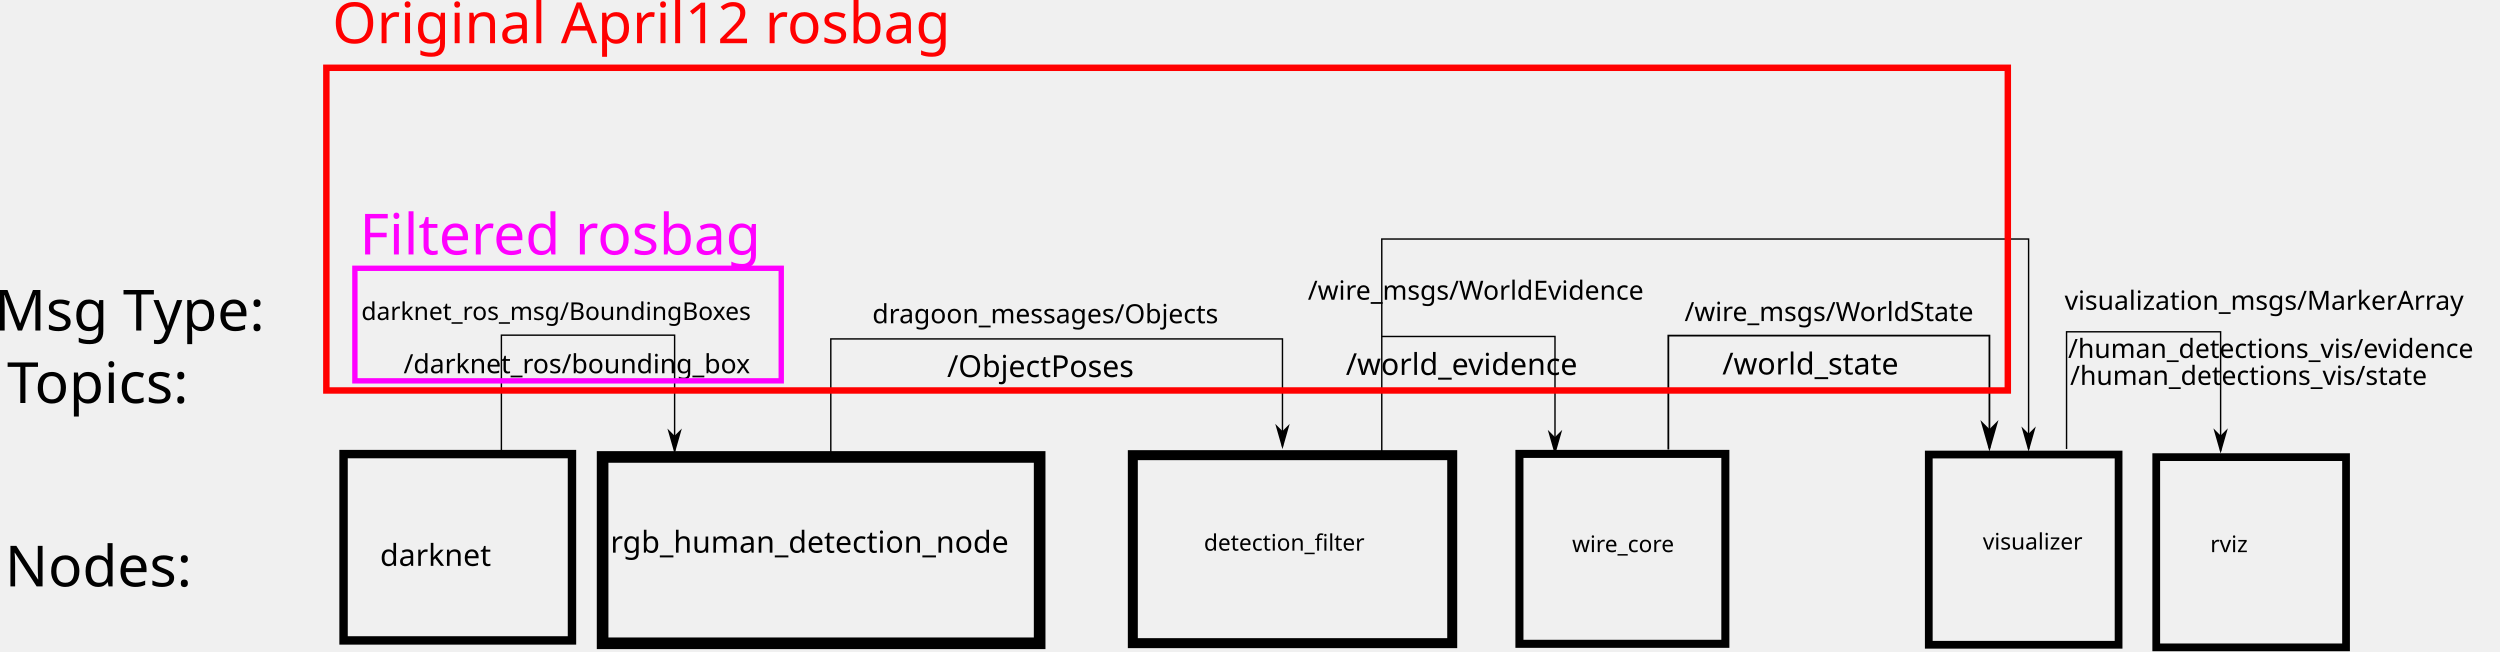
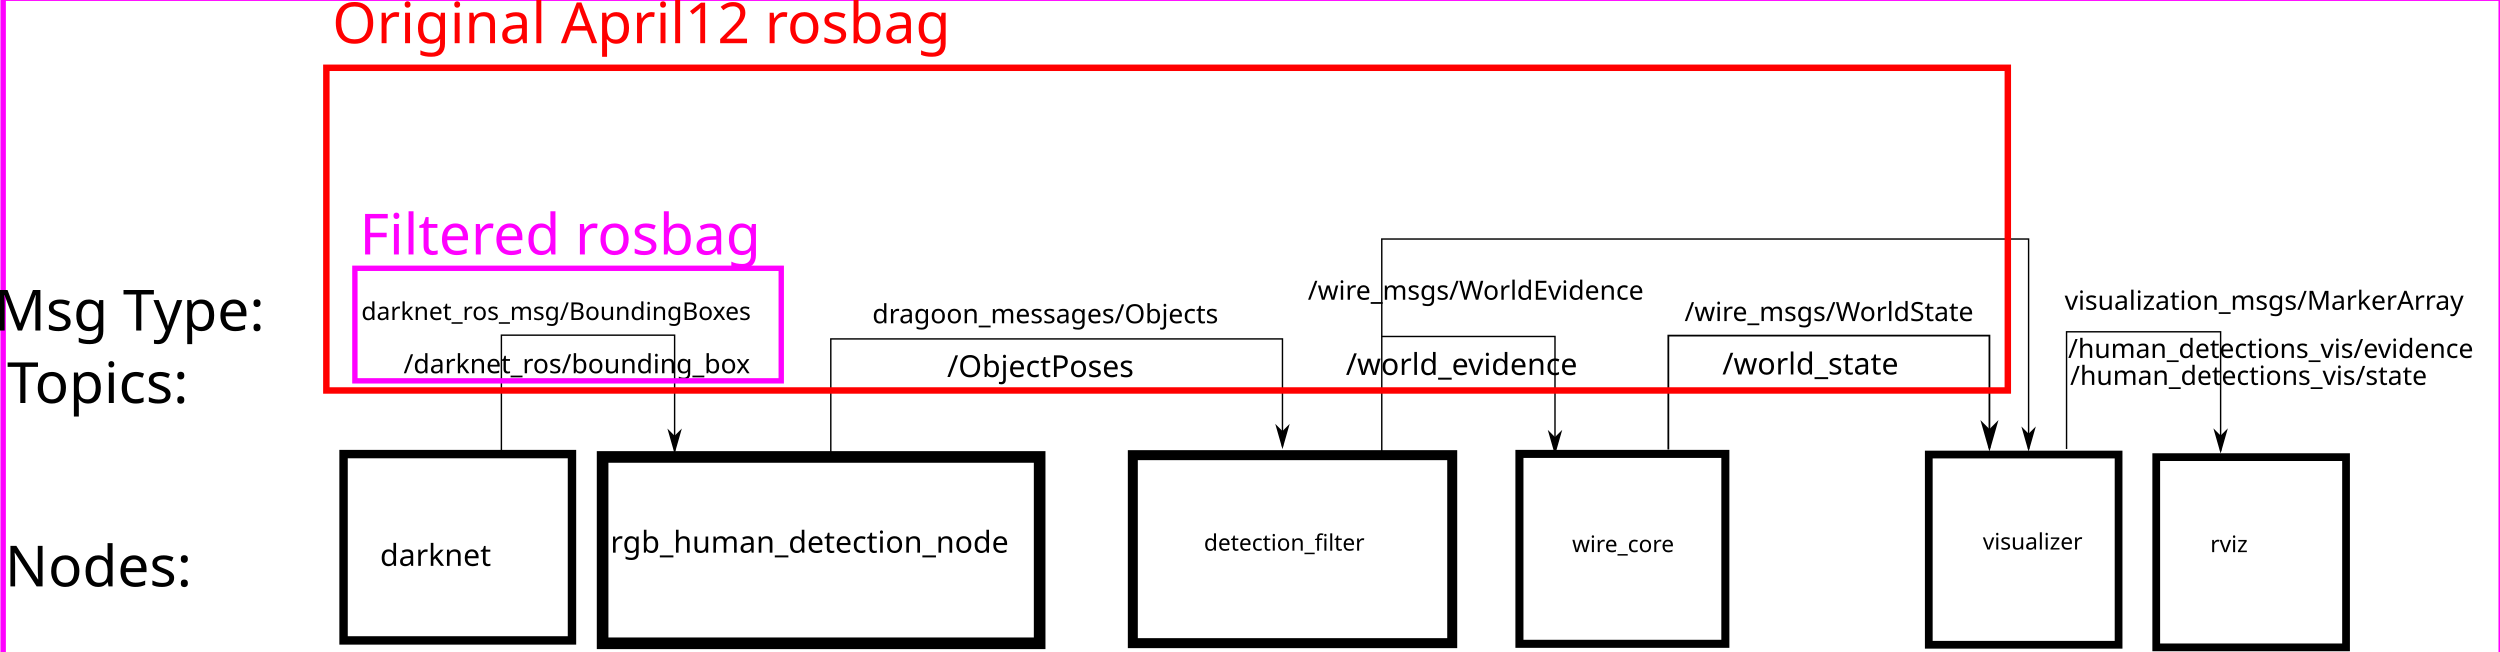
<svg xmlns="http://www.w3.org/2000/svg" width="465.567mm" height="121.276mm" viewBox="0 0 465.567 121.276" version="1.1" id="svg8">
  <defs id="defs2">
    <marker style="overflow:visible" id="marker1612" refX="0" refY="0" orient="auto">
      <path transform="matrix(-0.8,0,0,-0.8,-10,0)" style="fill:#000000;fill-opacity:1;fill-rule:evenodd;stroke:#000000;stroke-width:1pt;stroke-opacity:1" d="M 0,0 5,-5 -12.5,0 5,5 Z" id="path1610" />
    </marker>
    <marker style="overflow:visible" id="marker1322" refX="0" refY="0" orient="auto">
      <path transform="matrix(-0.8,0,0,-0.8,-10,0)" style="fill:#000000;fill-opacity:1;fill-rule:evenodd;stroke:#000000;stroke-width:1pt;stroke-opacity:1" d="M 0,0 5,-5 -12.5,0 5,5 Z" id="path1320" />
    </marker>
    <marker style="overflow:visible" id="marker1294" refX="0" refY="0" orient="auto">
      <path transform="matrix(-0.8,0,0,-0.8,-10,0)" style="fill:#000000;fill-opacity:1;fill-rule:evenodd;stroke:#000000;stroke-width:1pt;stroke-opacity:1" d="M 0,0 5,-5 -12.5,0 5,5 Z" id="path1292" />
    </marker>
    <marker style="overflow:visible" id="marker1272" refX="0" refY="0" orient="auto">
      <path transform="matrix(-0.8,0,0,-0.8,-10,0)" style="fill:#000000;fill-opacity:1;fill-rule:evenodd;stroke:#000000;stroke-width:1pt;stroke-opacity:1" d="M 0,0 5,-5 -12.5,0 5,5 Z" id="path1270" />
    </marker>
    <marker style="overflow:visible" id="Arrow1Lend" refX="0" refY="0" orient="auto">
      <path transform="matrix(-0.8,0,0,-0.8,-10,0)" style="fill:#000000;fill-opacity:1;fill-rule:evenodd;stroke:#000000;stroke-width:1pt;stroke-opacity:1" d="M 0,0 5,-5 -12.5,0 5,5 Z" id="path913" />
    </marker>
    <marker style="overflow:visible" id="marker1322-7" refX="0" refY="0" orient="auto">
      <path transform="matrix(-0.8,0,0,-0.8,-10,0)" style="fill:#000000;fill-opacity:1;fill-rule:evenodd;stroke:#000000;stroke-width:1pt;stroke-opacity:1" d="M 0,0 5,-5 -12.5,0 5,5 Z" id="path1320-0" />
    </marker>
  </defs>
  <g id="layer1" transform="translate(109.1264,21.50565)">
+     <rect style="fill:#ffffff;stroke:#ff00ff;stroke-width:1" id="rect936" width="465.192" height="122.277" x="-108.533" y="-21.834" />
    <rect style="fill:none;stroke:#000000;stroke-width:2.165" id="rect833" width="81.389" height="34.702" x="3.095" y="63.59" />
    <rect style="fill:none;stroke:#000000;stroke-width:1.859" id="rect833-3" width="59.48" height="35.008" x="101.836" y="63.257" />
    <rect style="fill:none;stroke:#000000;stroke-width:1.5" id="rect833-6" width="38.348" height="35.367" x="173.832" y="63.023" />
    <text xml:space="preserve" style="font-style:normal;font-weight:normal;font-size:10.583px;line-height:1.25;font-family:sans-serif;fill:#000000;fill-opacity:1;stroke:none;stroke-width:0.265" x="4.551" y="81.419" id="text866">
      <tspan id="tspan864" x="4.551" y="81.419" style="font-size:5.644px;stroke-width:0.265">rgb_human_detection_node</tspan>
    </text>
    <text xml:space="preserve" style="font-style:normal;font-weight:normal;font-size:4.233px;line-height:1.25;font-family:sans-serif;fill:#000000;fill-opacity:1;stroke:none;stroke-width:0.265" x="115.076" y="81.042" id="text870">
      <tspan id="tspan868" x="115.076" y="81.042" style="font-size:4.233px;stroke-width:0.265">detection_filter</tspan>
    </text>
    <text xml:space="preserve" style="font-style:normal;font-weight:normal;font-size:10.583px;line-height:1.25;font-family:sans-serif;fill:#000000;fill-opacity:1;stroke:none;stroke-width:0.265" x="183.64" y="81.304" id="text874">
      <tspan id="tspan872" x="183.64" y="81.304" style="font-size:4.233px;stroke-width:0.265">wire_core</tspan>
    </text>
    <rect style="fill:none;stroke:#000000;stroke-width:1.442" id="rect833-6-7" width="35.346" height="35.425" x="250.065" y="63.142" />
    <text xml:space="preserve" style="font-style:normal;font-weight:normal;font-size:10.583px;line-height:1.25;font-family:sans-serif;fill:#000000;fill-opacity:1;stroke:none;stroke-width:0.265" x="260.124" y="80.834" id="text874-5">
      <tspan id="tspan872-3" x="260.124" y="80.834" style="font-size:4.233px;stroke-width:0.265">visualizer</tspan>
    </text>
    <text xml:space="preserve" style="font-style:normal;font-weight:normal;font-size:10.583px;line-height:1.25;font-family:sans-serif;fill:#000000;fill-opacity:1;stroke:none;stroke-width:0.265" x="-108.215" y="87.694" id="text906">
      <tspan id="tspan904" x="-108.215" y="87.694" style="stroke-width:0.265">Nodes:</tspan>
    </text>
    <path style="fill:none;stroke:#000000;stroke-width:0.265;stroke-linecap:butt;stroke-linejoin:miter;stroke-miterlimit:4;stroke-dasharray:none;stroke-opacity:1;marker-end:url(#Arrow1Lend)" d="M 45.591,63.082 V 41.61 H 129.703 V 61.621" id="path908" />
    <path style="fill:none;stroke:#000000;stroke-width:0.265px;stroke-linecap:butt;stroke-linejoin:miter;stroke-opacity:1;marker-end:url(#marker1322)" d="M 148.197,62.763 V 41.156 h 32.258 v 21.582" id="path1230" />
    <path style="fill:none;stroke:#000000;stroke-width:0.331px;stroke-linecap:butt;stroke-linejoin:miter;stroke-opacity:1;marker-end:url(#marker1272)" d="M 201.563,62.207 V 40.993 h 59.797 v 20.968" id="path1232" />
    <rect style="fill:none;stroke:#000000;stroke-width:1.442" id="rect833-6-7-5" width="35.346" height="35.425" x="292.423" y="63.625" />
    <text xml:space="preserve" style="font-style:normal;font-weight:normal;font-size:10.583px;line-height:1.25;font-family:sans-serif;fill:#000000;fill-opacity:1;stroke:none;stroke-width:0.265" x="302.482" y="81.316" id="text874-5-6">
      <tspan id="tspan872-3-2" x="302.482" y="81.316" style="font-size:4.233px;stroke-width:0.265">rviz</tspan>
    </text>
    <path style="fill:none;stroke:#000000;stroke-width:0.265px;stroke-linecap:butt;stroke-linejoin:miter;stroke-opacity:1;marker-end:url(#marker1294)" d="M 275.721,62.111 V 40.283 h 28.69 v 22.168" id="path1262" />
    <text xml:space="preserve" style="font-style:normal;font-weight:normal;font-size:10.583px;line-height:1.25;font-family:sans-serif;fill:#000000;fill-opacity:1;stroke:none;stroke-width:0.265" x="-107.817" y="53.54" id="text1386">
      <tspan id="tspan1384" x="-107.817" y="53.54" style="stroke-width:0.265">Topics:</tspan>
    </text>
    <text xml:space="preserve" style="font-style:normal;font-weight:normal;font-size:10.583px;line-height:1.25;font-family:sans-serif;fill:#000000;fill-opacity:1;stroke:none;stroke-width:0.265" x="-110.165" y="40.05" id="text1390">
      <tspan id="tspan1388" x="-110.165" y="40.05" style="stroke-width:0.265">Msg Type:</tspan>
    </text>
    <text xml:space="preserve" style="font-style:normal;font-weight:normal;font-size:5.644px;line-height:1.25;font-family:sans-serif;fill:#000000;fill-opacity:1;stroke:none;stroke-width:0.265" x="67.238" y="48.705" id="text1394">
      <tspan id="tspan1392" x="67.238" y="48.705" style="font-size:5.644px;stroke-width:0.265">/ObjectPoses</tspan>
    </text>
    <text xml:space="preserve" style="font-style:normal;font-weight:normal;font-size:4.939px;line-height:1.25;font-family:sans-serif;fill:#000000;fill-opacity:1;stroke:none;stroke-width:0.265" x="53.331" y="38.693" id="text1398">
      <tspan id="tspan1396" x="53.331" y="38.693" style="font-size:4.939px;stroke-width:0.265">dragoon_messages/Objects</tspan>
    </text>
    <rect style="fill:none;stroke:#000000;stroke-width:1.565" id="rect833-9" width="42.537" height="34.702" x="-45.146" y="63.057" />
    <text xml:space="preserve" style="font-style:normal;font-weight:normal;font-size:10.583px;line-height:1.25;font-family:sans-serif;fill:#000000;fill-opacity:1;stroke:none;stroke-width:0.265" x="-38.357" y="83.878" id="text866-1">
      <tspan id="tspan864-2" x="-38.357" y="83.878" style="font-size:5.644px;stroke-width:0.265">darknet</tspan>
    </text>
    <path style="fill:none;stroke:#000000;stroke-width:0.265px;stroke-linecap:butt;stroke-linejoin:miter;stroke-opacity:1;marker-end:url(#marker1322-7)" d="M -15.753,62.517 V 40.911 h 32.258 v 21.582" id="path1230-9" />
    <text xml:space="preserve" style="font-style:normal;font-weight:normal;font-size:4.939px;line-height:1.25;font-family:sans-serif;fill:#000000;fill-opacity:1;stroke:none;stroke-width:0.265" x="-33.974" y="48.001" id="text1526">
      <tspan id="tspan1524" x="-33.974" y="48.001" style="font-size:4.939px;stroke-width:0.265">/darknet_ros/bounding_box</tspan>
    </text>
    <text xml:space="preserve" style="font-style:normal;font-weight:normal;font-size:4.586px;line-height:1.25;font-family:sans-serif;fill:#000000;fill-opacity:1;stroke:none;stroke-width:0.265" x="-41.833" y="38.088" id="text1530">
      <tspan id="tspan1528" x="-41.833" y="38.088" style="font-size:4.586px;stroke-width:0.265">darknet_ros_msg/BoundingBoxes</tspan>
    </text>
    <text xml:space="preserve" style="font-style:normal;font-weight:normal;font-size:10.583px;line-height:1.25;font-family:sans-serif;fill:#000000;fill-opacity:1;stroke:none;stroke-width:0.265" x="141.497" y="48.319" id="text1534">
      <tspan id="tspan1532" x="141.497" y="48.319" style="font-size:5.644px;stroke-width:0.265">/world_evidence</tspan>
    </text>
    <text xml:space="preserve" style="font-style:normal;font-weight:normal;font-size:10.583px;line-height:1.25;font-family:sans-serif;fill:#000000;fill-opacity:1;stroke:none;stroke-width:0.265" x="134.424" y="34.312" id="text1538">
      <tspan id="tspan1536" x="134.424" y="34.312" style="font-size:4.939px;stroke-width:0.265">/wire_msgs/WorldEvidence</tspan>
    </text>
    <text xml:space="preserve" style="font-style:normal;font-weight:normal;font-size:10.583px;line-height:1.25;font-family:sans-serif;fill:#000000;fill-opacity:1;stroke:none;stroke-width:0.265" x="211.6" y="48.228" id="text1534-3">
      <tspan id="tspan1532-6" x="211.6" y="48.228" style="font-size:5.644px;stroke-width:0.265">/world_state</tspan>
    </text>
    <text xml:space="preserve" style="font-style:normal;font-weight:normal;font-size:10.583px;line-height:1.25;font-family:sans-serif;fill:#000000;fill-opacity:1;stroke:none;stroke-width:0.265" x="204.579" y="38.284" id="text1538-0">
      <tspan id="tspan1536-6" x="204.579" y="38.284" style="font-size:4.939px;stroke-width:0.265">/wire_msgs/WorldState</tspan>
    </text>
    <path style="fill:none;stroke:#000000;stroke-width:0.265px;stroke-linecap:butt;stroke-linejoin:miter;stroke-opacity:1;marker-end:url(#marker1612)" d="m 148.197,41.156 v -18.149 h 120.455 v 39.1" id="path1602" />
    <text xml:space="preserve" style="font-style:normal;font-weight:normal;font-size:10.583px;line-height:1.25;font-family:sans-serif;fill:#000000;fill-opacity:1;stroke:none;stroke-width:0.265" x="276.002" y="45.157" id="text1664">
      <tspan id="tspan1662" x="276.002" y="45.157" style="font-size:4.939px;stroke-width:0.265">/human_detections_vis/evidence</tspan>
    </text>
    <text xml:space="preserve" style="font-style:normal;font-weight:normal;font-size:10.583px;line-height:1.25;font-family:sans-serif;fill:#000000;fill-opacity:1;stroke:none;stroke-width:0.265" x="276.385" y="50.174" id="text1664-2">
      <tspan id="tspan1662-6" x="276.385" y="50.174" style="font-size:4.939px;stroke-width:0.265">/human_detections_vis/state</tspan>
    </text>
    <text xml:space="preserve" style="font-style:normal;font-weight:normal;font-size:10.583px;line-height:1.25;font-family:sans-serif;fill:#000000;fill-opacity:1;stroke:none;stroke-width:0.265" x="275.358" y="36.192" id="text1692">
      <tspan id="tspan1690" x="275.358" y="36.192" style="font-size:4.939px;stroke-width:0.265">visualization_msgs/MarkerArray</tspan>
    </text>
    <rect style="fill:none;stroke:#ff0000;stroke-width:1.202;stroke-miterlimit:4;stroke-dasharray:none;stroke-opacity:1" id="rect1694" width="313.134" height="60.094" x="-48.351" y="-8.882" />
    <text xml:space="preserve" style="font-style:normal;font-weight:normal;font-size:10.583px;line-height:1.25;font-family:sans-serif;fill:#000000;fill-opacity:1;stroke:none;stroke-width:0.265" x="-47.235" y="-13.465" id="text1698">
      <tspan id="tspan1696" x="-47.235" y="-13.465" style="fill:#ff0000;stroke-width:0.265">Original April12 rosbag</tspan>
    </text>
    <rect style="fill:none;stroke:#ff00ff;stroke-width:1;stroke-miterlimit:4;stroke-dasharray:none;stroke-opacity:1" id="rect1700" width="79.399" height="20.96" x="-43.037" y="28.457" />
    <text xml:space="preserve" style="font-style:normal;font-weight:normal;font-size:10.583px;line-height:1.25;font-family:sans-serif;fill:#000000;fill-opacity:1;stroke:none;stroke-width:0.265" x="-42.169" y="25.886" id="text1704">
      <tspan id="tspan1702" x="-42.169" y="25.886" style="fill:#ff00ff;stroke-width:0.265">Filtered rosbag</tspan>
    </text>
  </g>
</svg>
